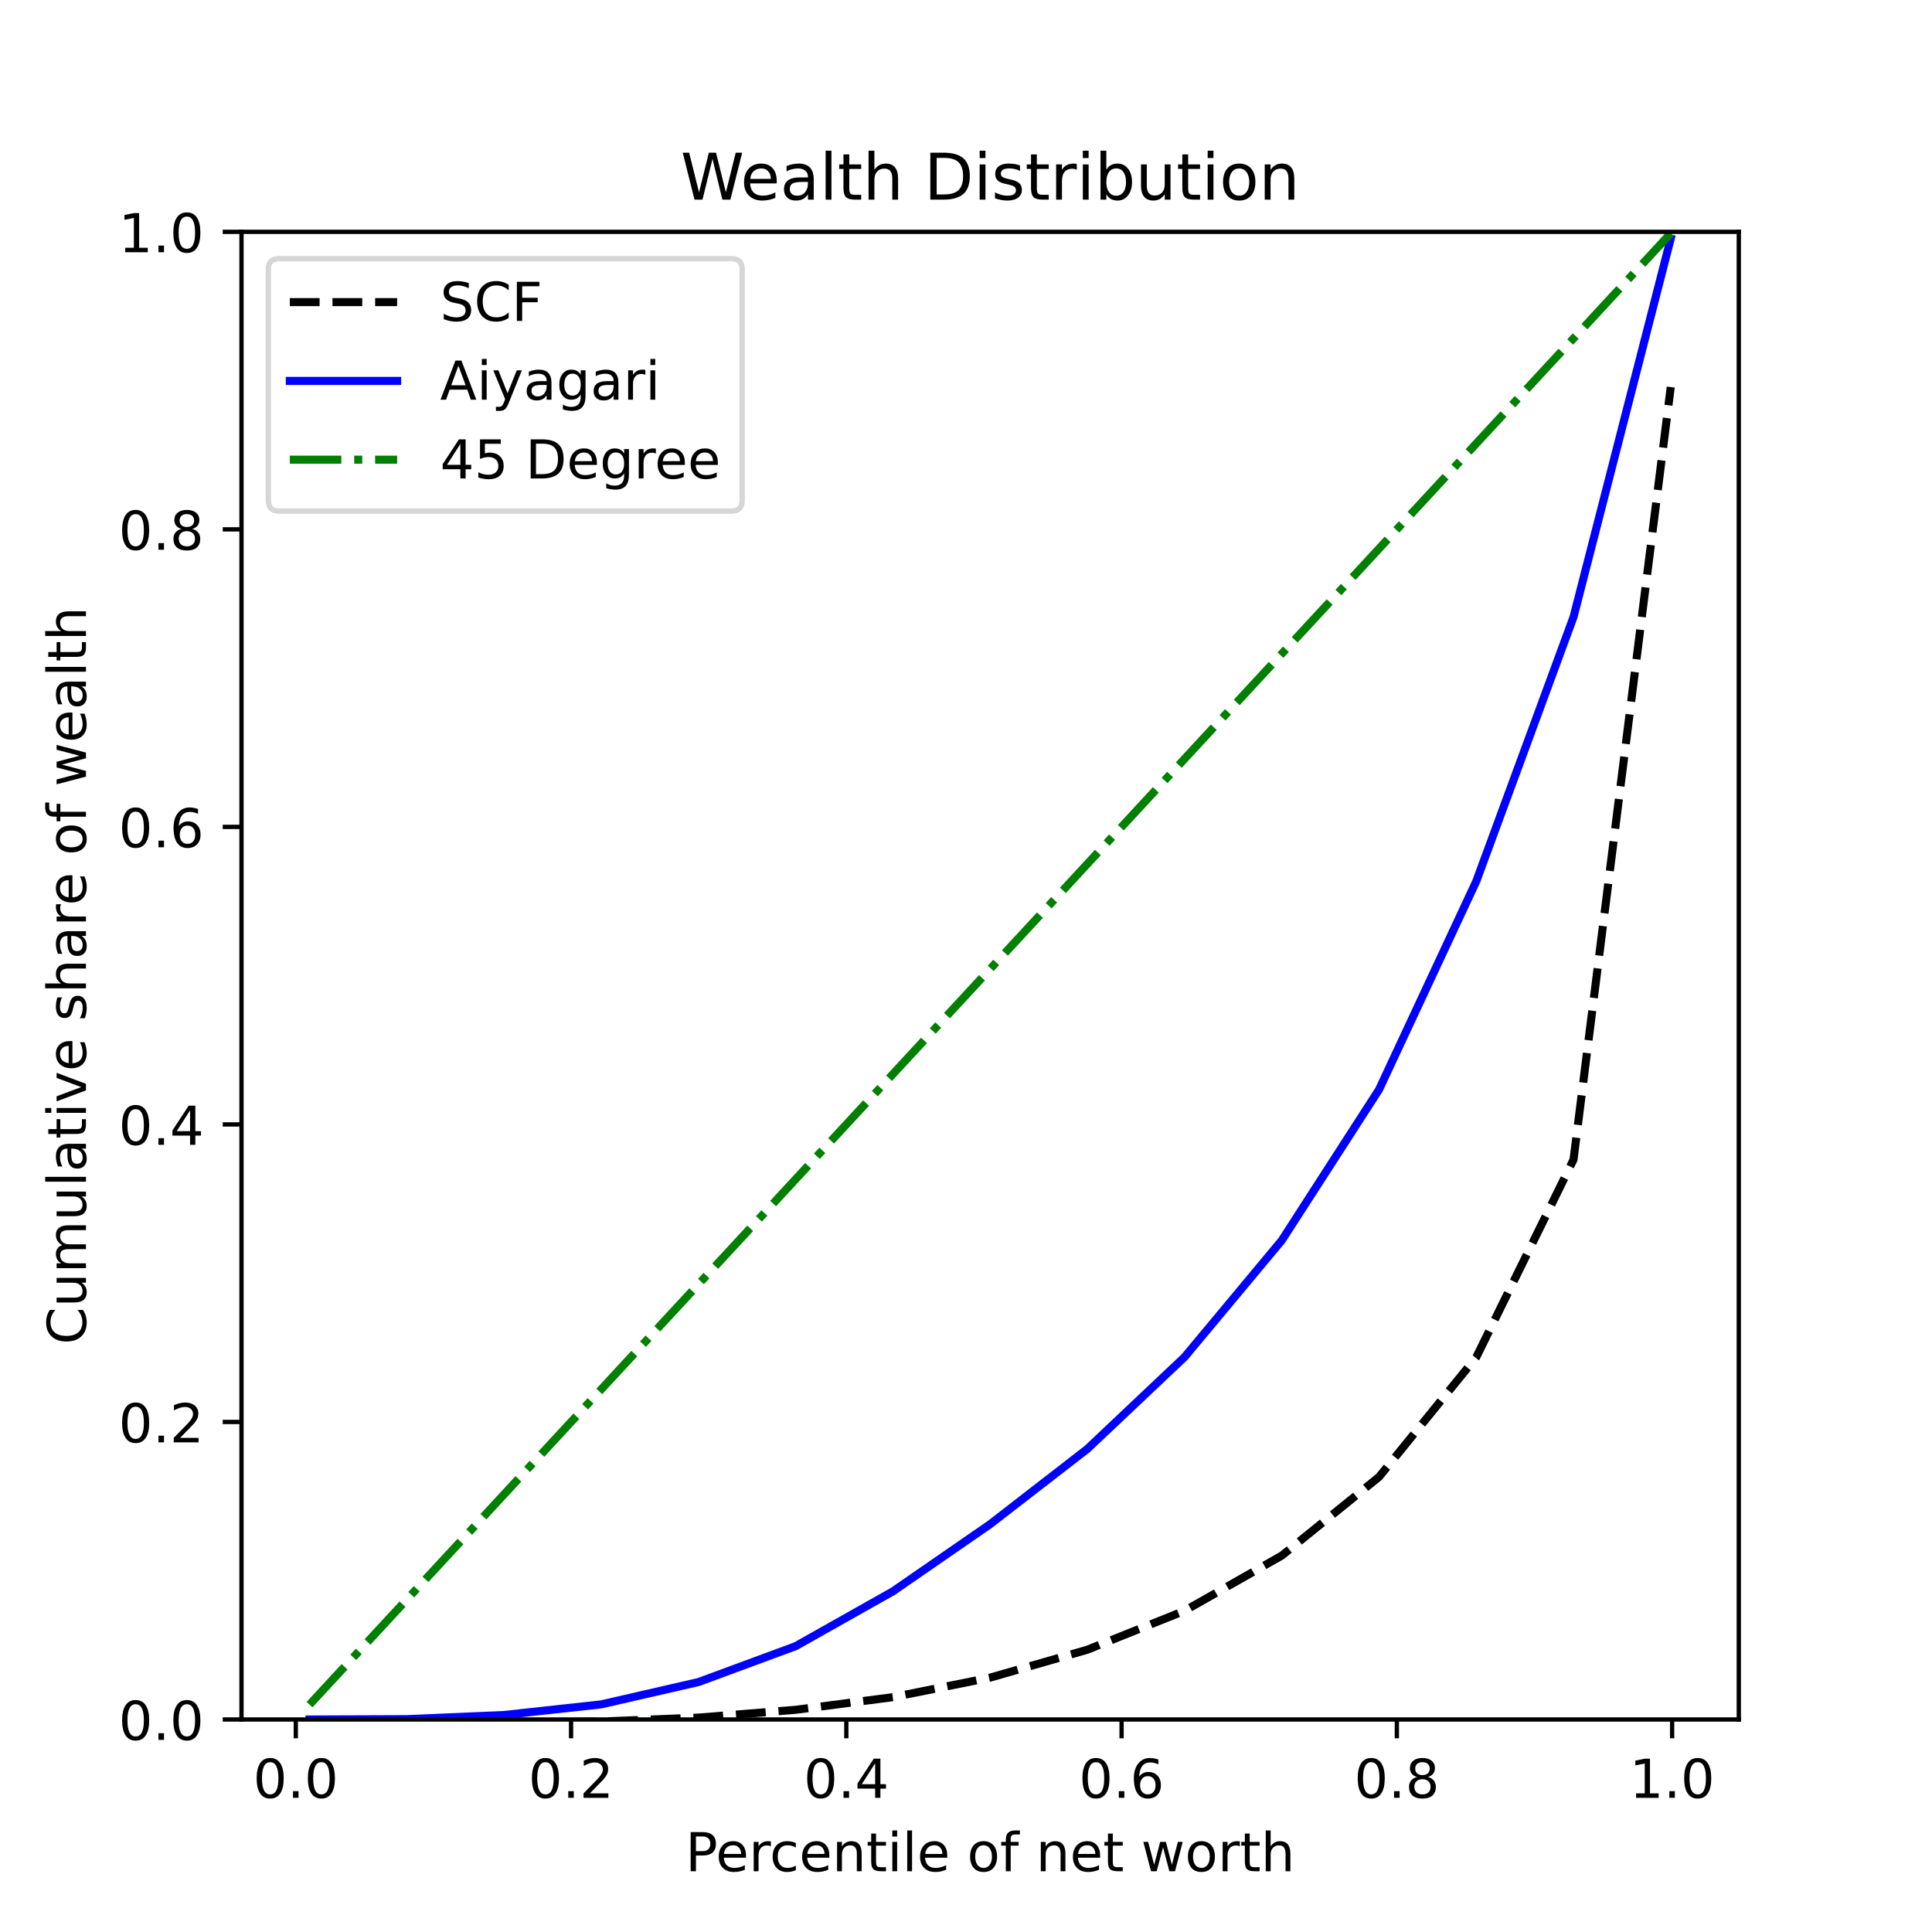
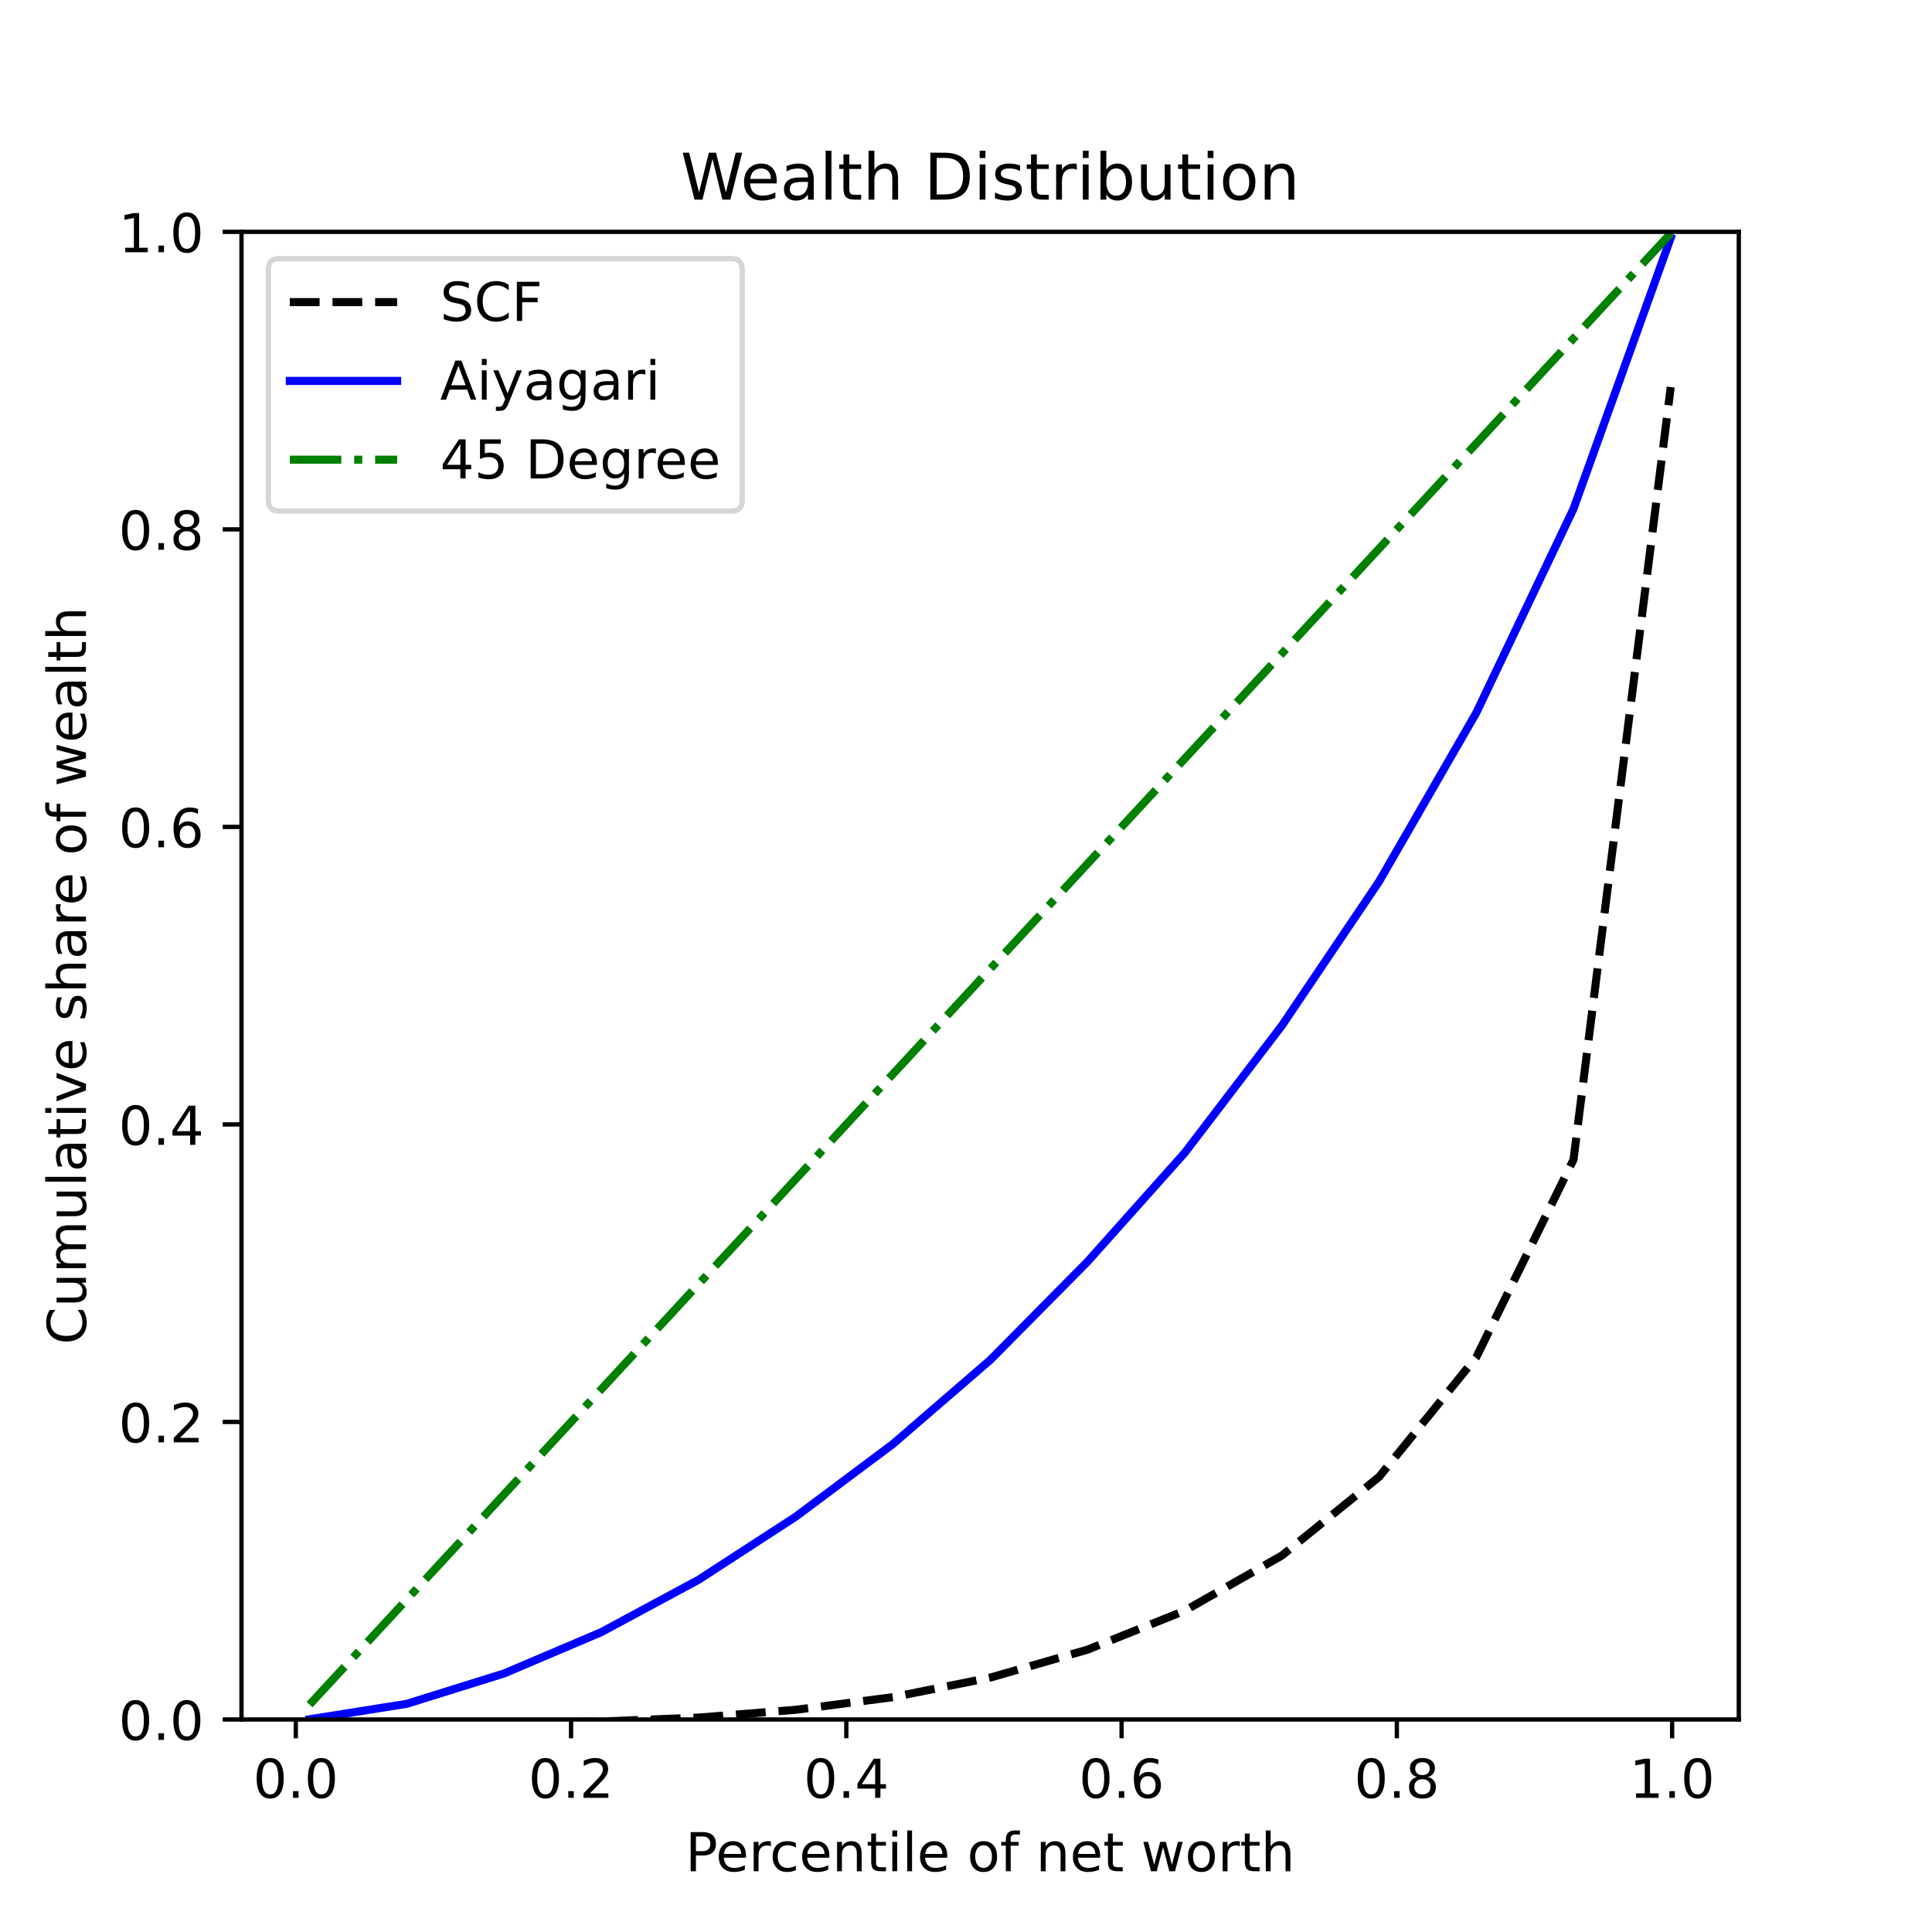
<svg xmlns="http://www.w3.org/2000/svg" xmlns:xlink="http://www.w3.org/1999/xlink" height="360pt" version="1.1" viewBox="0 0 360 360" width="360pt">
  <defs>
    <style type="text/css">*{stroke-linecap:butt;stroke-linejoin:round;}</style>
  </defs>
  <g id="figure_1">
    <g id="patch_1">
      <path d="M 0 360  L 360 360  L 360 0  L 0 0  z " style="fill:#ffffff;" />
    </g>
    <g id="axes_1">
      <g id="patch_2">
        <path d="M 45 320.4  L 324 320.4  L 324 43.2  L 45 43.2  z " style="fill:#ffffff;" />
      </g>
      <g id="matplotlib.axis_1">
        <g id="xtick_1">
          <g id="line2d_1">
            <defs>
-               <path d="M 0 0  L 0 3.5  " id="mf802f348b0" style="stroke:#000000;stroke-width:0.8;" />
-             </defs>
-             <g>
-               <use style="stroke:#000000;stroke-width:0.8;" x="55.117" xlink:href="#mf802f348b0" y="320.4" />
+               <path d="M 0 0  L 0 3.5  " id="mb21441851c" style="stroke:#000000;stroke-width:0.8;" />
+             </defs>
+             <g>
+               <use style="stroke:#000000;stroke-width:0.8;" x="55.117" xlink:href="#mb21441851c" y="320.4" />
            </g>
          </g>
          <g id="text_1">
            <g transform="translate(47.16568 334.9984)scale(0.1 -0.1)">
              <defs>
                <path d="M 31.781 66.406  Q 24.172 66.406 20.328 58.906  Q 16.5 51.422 16.5 36.375  Q 16.5 21.391 20.328 13.891  Q 24.172 6.391 31.781 6.391  Q 39.453 6.391 43.281 13.891  Q 47.125 21.391 47.125 36.375  Q 47.125 51.422 43.281 58.906  Q 39.453 66.406 31.781 66.406  z M 31.781 74.219  Q 44.047 74.219 50.516 64.516  Q 56.984 54.828 56.984 36.375  Q 56.984 17.969 50.516 8.266  Q 44.047 -1.422 31.781 -1.422  Q 19.531 -1.422 13.062 8.266  Q 6.594 17.969 6.594 36.375  Q 6.594 54.828 13.062 64.516  Q 19.531 74.219 31.781 74.219  z " id="DejaVuSans-48" />
                <path d="M 10.688 12.406  L 21 12.406  L 21 0  L 10.688 0  z " id="DejaVuSans-46" />
              </defs>
              <use xlink:href="#DejaVuSans-48" />
              <use x="63.623" xlink:href="#DejaVuSans-46" />
              <use x="95.41" xlink:href="#DejaVuSans-48" />
            </g>
          </g>
        </g>
        <g id="xtick_2">
          <g id="line2d_2">
            <g>
-               <use style="stroke:#000000;stroke-width:0.8;" x="106.409" xlink:href="#mf802f348b0" y="320.4" />
+               <use style="stroke:#000000;stroke-width:0.8;" x="106.409" xlink:href="#mb21441851c" y="320.4" />
            </g>
          </g>
          <g id="text_2">
            <g transform="translate(98.45716 334.9984)scale(0.1 -0.1)">
              <defs>
                <path d="M 19.188 8.297  L 53.609 8.297  L 53.609 0  L 7.328 0  L 7.328 8.297  Q 12.938 14.109 22.625 23.891  Q 32.328 33.688 34.812 36.531  Q 39.547 41.844 41.422 45.531  Q 43.312 49.219 43.312 52.781  Q 43.312 58.594 39.234 62.25  Q 35.156 65.922 28.609 65.922  Q 23.969 65.922 18.812 64.312  Q 13.672 62.703 7.812 59.422  L 7.812 69.391  Q 13.766 71.781 18.938 73  Q 24.125 74.219 28.422 74.219  Q 39.75 74.219 46.484 68.547  Q 53.219 62.891 53.219 53.422  Q 53.219 48.922 51.531 44.891  Q 49.859 40.875 45.406 35.406  Q 44.188 33.984 37.641 27.219  Q 31.109 20.453 19.188 8.297  z " id="DejaVuSans-50" />
              </defs>
              <use xlink:href="#DejaVuSans-48" />
              <use x="63.623" xlink:href="#DejaVuSans-46" />
              <use x="95.41" xlink:href="#DejaVuSans-50" />
            </g>
          </g>
        </g>
        <g id="xtick_3">
          <g id="line2d_3">
            <g>
-               <use style="stroke:#000000;stroke-width:0.8;" x="157.7" xlink:href="#mf802f348b0" y="320.4" />
+               <use style="stroke:#000000;stroke-width:0.8;" x="157.7" xlink:href="#mb21441851c" y="320.4" />
            </g>
          </g>
          <g id="text_3">
            <g transform="translate(149.7486 334.9984)scale(0.1 -0.1)">
              <defs>
                <path d="M 37.797 64.312  L 12.891 25.391  L 37.797 25.391  z M 35.203 72.906  L 47.609 72.906  L 47.609 25.391  L 58.016 25.391  L 58.016 17.188  L 47.609 17.188  L 47.609 0  L 37.797 0  L 37.797 17.188  L 4.891 17.188  L 4.891 26.703  z " id="DejaVuSans-52" />
              </defs>
              <use xlink:href="#DejaVuSans-48" />
              <use x="63.623" xlink:href="#DejaVuSans-46" />
              <use x="95.41" xlink:href="#DejaVuSans-52" />
            </g>
          </g>
        </g>
        <g id="xtick_4">
          <g id="line2d_4">
            <g>
-               <use style="stroke:#000000;stroke-width:0.8;" x="208.992" xlink:href="#mf802f348b0" y="320.4" />
+               <use style="stroke:#000000;stroke-width:0.8;" x="208.992" xlink:href="#mb21441851c" y="320.4" />
            </g>
          </g>
          <g id="text_4">
            <g transform="translate(201.0401 334.9984)scale(0.1 -0.1)">
              <defs>
                <path d="M 33.016 40.375  Q 26.375 40.375 22.484 35.828  Q 18.609 31.297 18.609 23.391  Q 18.609 15.531 22.484 10.953  Q 26.375 6.391 33.016 6.391  Q 39.656 6.391 43.531 10.953  Q 47.406 15.531 47.406 23.391  Q 47.406 31.297 43.531 35.828  Q 39.656 40.375 33.016 40.375  z M 52.594 71.297  L 52.594 62.312  Q 48.875 64.062 45.094 64.984  Q 41.312 65.922 37.594 65.922  Q 27.828 65.922 22.672 59.328  Q 17.531 52.734 16.797 39.406  Q 19.672 43.656 24.016 45.922  Q 28.375 48.188 33.594 48.188  Q 44.578 48.188 50.953 41.516  Q 57.328 34.859 57.328 23.391  Q 57.328 12.156 50.688 5.359  Q 44.047 -1.422 33.016 -1.422  Q 20.359 -1.422 13.672 8.266  Q 6.984 17.969 6.984 36.375  Q 6.984 53.656 15.188 63.938  Q 23.391 74.219 37.203 74.219  Q 40.922 74.219 44.703 73.484  Q 48.484 72.75 52.594 71.297  z " id="DejaVuSans-54" />
              </defs>
              <use xlink:href="#DejaVuSans-48" />
              <use x="63.623" xlink:href="#DejaVuSans-46" />
              <use x="95.41" xlink:href="#DejaVuSans-54" />
            </g>
          </g>
        </g>
        <g id="xtick_5">
          <g id="line2d_5">
            <g>
-               <use style="stroke:#000000;stroke-width:0.8;" x="260.283" xlink:href="#mf802f348b0" y="320.4" />
+               <use style="stroke:#000000;stroke-width:0.8;" x="260.283" xlink:href="#mb21441851c" y="320.4" />
            </g>
          </g>
          <g id="text_5">
            <g transform="translate(252.3316 334.9984)scale(0.1 -0.1)">
              <defs>
                <path d="M 31.781 34.625  Q 24.75 34.625 20.719 30.859  Q 16.703 27.094 16.703 20.516  Q 16.703 13.922 20.719 10.156  Q 24.75 6.391 31.781 6.391  Q 38.812 6.391 42.859 10.172  Q 46.922 13.969 46.922 20.516  Q 46.922 27.094 42.891 30.859  Q 38.875 34.625 31.781 34.625  z M 21.922 38.812  Q 15.578 40.375 12.031 44.719  Q 8.5 49.078 8.5 55.328  Q 8.5 64.062 14.719 69.141  Q 20.953 74.219 31.781 74.219  Q 42.672 74.219 48.875 69.141  Q 55.078 64.062 55.078 55.328  Q 55.078 49.078 51.531 44.719  Q 48 40.375 41.703 38.812  Q 48.828 37.156 52.797 32.312  Q 56.781 27.484 56.781 20.516  Q 56.781 9.906 50.312 4.234  Q 43.844 -1.422 31.781 -1.422  Q 19.734 -1.422 13.25 4.234  Q 6.781 9.906 6.781 20.516  Q 6.781 27.484 10.781 32.312  Q 14.797 37.156 21.922 38.812  z M 18.312 54.391  Q 18.312 48.734 21.844 45.562  Q 25.391 42.391 31.781 42.391  Q 38.141 42.391 41.719 45.562  Q 45.312 48.734 45.312 54.391  Q 45.312 60.062 41.719 63.234  Q 38.141 66.406 31.781 66.406  Q 25.391 66.406 21.844 63.234  Q 18.312 60.062 18.312 54.391  z " id="DejaVuSans-56" />
              </defs>
              <use xlink:href="#DejaVuSans-48" />
              <use x="63.623" xlink:href="#DejaVuSans-46" />
              <use x="95.41" xlink:href="#DejaVuSans-56" />
            </g>
          </g>
        </g>
        <g id="xtick_6">
          <g id="line2d_6">
            <g>
-               <use style="stroke:#000000;stroke-width:0.8;" x="311.575" xlink:href="#mf802f348b0" y="320.4" />
+               <use style="stroke:#000000;stroke-width:0.8;" x="311.575" xlink:href="#mb21441851c" y="320.4" />
            </g>
          </g>
          <g id="text_6">
            <g transform="translate(303.6231 334.9984)scale(0.1 -0.1)">
              <defs>
                <path d="M 12.406 8.297  L 28.516 8.297  L 28.516 63.922  L 10.984 60.406  L 10.984 69.391  L 28.422 72.906  L 38.281 72.906  L 38.281 8.297  L 54.391 8.297  L 54.391 0  L 12.406 0  z " id="DejaVuSans-49" />
              </defs>
              <use xlink:href="#DejaVuSans-49" />
              <use x="63.623" xlink:href="#DejaVuSans-46" />
              <use x="95.41" xlink:href="#DejaVuSans-48" />
            </g>
          </g>
        </g>
        <g id="text_7">
          <g transform="translate(127.7125 348.6766)scale(0.1 -0.1)">
            <defs>
              <path d="M 19.672 64.797  L 19.672 37.406  L 32.078 37.406  Q 38.969 37.406 42.719 40.969  Q 46.484 44.531 46.484 51.125  Q 46.484 57.672 42.719 61.234  Q 38.969 64.797 32.078 64.797  z M 9.812 72.906  L 32.078 72.906  Q 44.344 72.906 50.609 67.359  Q 56.891 61.812 56.891 51.125  Q 56.891 40.328 50.609 34.812  Q 44.344 29.297 32.078 29.297  L 19.672 29.297  L 19.672 0  L 9.812 0  z " id="DejaVuSans-80" />
              <path d="M 56.203 29.594  L 56.203 25.203  L 14.891 25.203  Q 15.484 15.922 20.484 11.062  Q 25.484 6.203 34.422 6.203  Q 39.594 6.203 44.453 7.469  Q 49.312 8.734 54.109 11.281  L 54.109 2.781  Q 49.266 0.734 44.188 -0.344  Q 39.109 -1.422 33.891 -1.422  Q 20.797 -1.422 13.156 6.188  Q 5.516 13.812 5.516 26.812  Q 5.516 40.234 12.766 48.109  Q 20.016 56 32.328 56  Q 43.359 56 49.781 48.891  Q 56.203 41.797 56.203 29.594  z M 47.219 32.234  Q 47.125 39.594 43.094 43.984  Q 39.062 48.391 32.422 48.391  Q 24.906 48.391 20.391 44.141  Q 15.875 39.891 15.188 32.172  z " id="DejaVuSans-101" />
              <path d="M 41.109 46.297  Q 39.594 47.172 37.812 47.578  Q 36.031 48 33.891 48  Q 26.266 48 22.188 43.047  Q 18.109 38.094 18.109 28.812  L 18.109 0  L 9.078 0  L 9.078 54.688  L 18.109 54.688  L 18.109 46.188  Q 20.953 51.172 25.484 53.578  Q 30.031 56 36.531 56  Q 37.453 56 38.578 55.875  Q 39.703 55.766 41.062 55.516  z " id="DejaVuSans-114" />
              <path d="M 48.781 52.594  L 48.781 44.188  Q 44.969 46.297 41.141 47.344  Q 37.312 48.391 33.406 48.391  Q 24.656 48.391 19.812 42.844  Q 14.984 37.312 14.984 27.297  Q 14.984 17.281 19.812 11.734  Q 24.656 6.203 33.406 6.203  Q 37.312 6.203 41.141 7.25  Q 44.969 8.297 48.781 10.406  L 48.781 2.094  Q 45.016 0.344 40.984 -0.531  Q 36.969 -1.422 32.422 -1.422  Q 20.062 -1.422 12.781 6.344  Q 5.516 14.109 5.516 27.297  Q 5.516 40.672 12.859 48.328  Q 20.219 56 33.016 56  Q 37.156 56 41.109 55.141  Q 45.062 54.297 48.781 52.594  z " id="DejaVuSans-99" />
              <path d="M 54.891 33.016  L 54.891 0  L 45.906 0  L 45.906 32.719  Q 45.906 40.484 42.875 44.328  Q 39.844 48.188 33.797 48.188  Q 26.516 48.188 22.312 43.547  Q 18.109 38.922 18.109 30.906  L 18.109 0  L 9.078 0  L 9.078 54.688  L 18.109 54.688  L 18.109 46.188  Q 21.344 51.125 25.703 53.562  Q 30.078 56 35.797 56  Q 45.219 56 50.047 50.172  Q 54.891 44.344 54.891 33.016  z " id="DejaVuSans-110" />
              <path d="M 18.312 70.219  L 18.312 54.688  L 36.812 54.688  L 36.812 47.703  L 18.312 47.703  L 18.312 18.016  Q 18.312 11.328 20.141 9.422  Q 21.969 7.516 27.594 7.516  L 36.812 7.516  L 36.812 0  L 27.594 0  Q 17.188 0 13.234 3.875  Q 9.281 7.766 9.281 18.016  L 9.281 47.703  L 2.688 47.703  L 2.688 54.688  L 9.281 54.688  L 9.281 70.219  z " id="DejaVuSans-116" />
              <path d="M 9.422 54.688  L 18.406 54.688  L 18.406 0  L 9.422 0  z M 9.422 75.984  L 18.406 75.984  L 18.406 64.594  L 9.422 64.594  z " id="DejaVuSans-105" />
              <path d="M 9.422 75.984  L 18.406 75.984  L 18.406 0  L 9.422 0  z " id="DejaVuSans-108" />
              <path id="DejaVuSans-32" />
              <path d="M 30.609 48.391  Q 23.391 48.391 19.188 42.75  Q 14.984 37.109 14.984 27.297  Q 14.984 17.484 19.156 11.844  Q 23.344 6.203 30.609 6.203  Q 37.797 6.203 41.984 11.859  Q 46.188 17.531 46.188 27.297  Q 46.188 37.016 41.984 42.703  Q 37.797 48.391 30.609 48.391  z M 30.609 56  Q 42.328 56 49.016 48.375  Q 55.719 40.766 55.719 27.297  Q 55.719 13.875 49.016 6.219  Q 42.328 -1.422 30.609 -1.422  Q 18.844 -1.422 12.172 6.219  Q 5.516 13.875 5.516 27.297  Q 5.516 40.766 12.172 48.375  Q 18.844 56 30.609 56  z " id="DejaVuSans-111" />
              <path d="M 37.109 75.984  L 37.109 68.5  L 28.516 68.5  Q 23.688 68.5 21.797 66.547  Q 19.922 64.594 19.922 59.516  L 19.922 54.688  L 34.719 54.688  L 34.719 47.703  L 19.922 47.703  L 19.922 0  L 10.891 0  L 10.891 47.703  L 2.297 47.703  L 2.297 54.688  L 10.891 54.688  L 10.891 58.5  Q 10.891 67.625 15.141 71.797  Q 19.391 75.984 28.609 75.984  z " id="DejaVuSans-102" />
              <path d="M 4.203 54.688  L 13.188 54.688  L 24.422 12.016  L 35.594 54.688  L 46.188 54.688  L 57.422 12.016  L 68.609 54.688  L 77.594 54.688  L 63.281 0  L 52.688 0  L 40.922 44.828  L 29.109 0  L 18.5 0  z " id="DejaVuSans-119" />
              <path d="M 54.891 33.016  L 54.891 0  L 45.906 0  L 45.906 32.719  Q 45.906 40.484 42.875 44.328  Q 39.844 48.188 33.797 48.188  Q 26.516 48.188 22.312 43.547  Q 18.109 38.922 18.109 30.906  L 18.109 0  L 9.078 0  L 9.078 75.984  L 18.109 75.984  L 18.109 46.188  Q 21.344 51.125 25.703 53.562  Q 30.078 56 35.797 56  Q 45.219 56 50.047 50.172  Q 54.891 44.344 54.891 33.016  z " id="DejaVuSans-104" />
            </defs>
            <use xlink:href="#DejaVuSans-80" />
            <use x="56.678" xlink:href="#DejaVuSans-101" />
            <use x="118.201" xlink:href="#DejaVuSans-114" />
            <use x="157.064" xlink:href="#DejaVuSans-99" />
            <use x="212.045" xlink:href="#DejaVuSans-101" />
            <use x="273.568" xlink:href="#DejaVuSans-110" />
            <use x="336.947" xlink:href="#DejaVuSans-116" />
            <use x="376.156" xlink:href="#DejaVuSans-105" />
            <use x="403.939" xlink:href="#DejaVuSans-108" />
            <use x="431.723" xlink:href="#DejaVuSans-101" />
            <use x="493.246" xlink:href="#DejaVuSans-32" />
            <use x="525.033" xlink:href="#DejaVuSans-111" />
            <use x="586.215" xlink:href="#DejaVuSans-102" />
            <use x="621.42" xlink:href="#DejaVuSans-32" />
            <use x="653.207" xlink:href="#DejaVuSans-110" />
            <use x="716.586" xlink:href="#DejaVuSans-101" />
            <use x="778.109" xlink:href="#DejaVuSans-116" />
            <use x="817.318" xlink:href="#DejaVuSans-32" />
            <use x="849.105" xlink:href="#DejaVuSans-119" />
            <use x="930.893" xlink:href="#DejaVuSans-111" />
            <use x="992.074" xlink:href="#DejaVuSans-114" />
            <use x="1033.188" xlink:href="#DejaVuSans-116" />
            <use x="1072.396" xlink:href="#DejaVuSans-104" />
          </g>
        </g>
      </g>
      <g id="matplotlib.axis_2">
        <g id="ytick_1">
          <g id="line2d_7">
            <defs>
-               <path d="M 0 0  L -3.5 0  " id="mab0d53a73d" style="stroke:#000000;stroke-width:0.8;" />
-             </defs>
-             <g>
-               <use style="stroke:#000000;stroke-width:0.8;" x="45" xlink:href="#mab0d53a73d" y="320.4" />
+               <path d="M 0 0  L -3.5 0  " id="m639794ebfe" style="stroke:#000000;stroke-width:0.8;" />
+             </defs>
+             <g>
+               <use style="stroke:#000000;stroke-width:0.8;" x="45" xlink:href="#m639794ebfe" y="320.4" />
            </g>
          </g>
          <g id="text_8">
            <g transform="translate(22.09688 324.1992)scale(0.1 -0.1)">
              <use xlink:href="#DejaVuSans-48" />
              <use x="63.623" xlink:href="#DejaVuSans-46" />
              <use x="95.41" xlink:href="#DejaVuSans-48" />
            </g>
          </g>
        </g>
        <g id="ytick_2">
          <g id="line2d_8">
            <g>
-               <use style="stroke:#000000;stroke-width:0.8;" x="45" xlink:href="#mab0d53a73d" y="264.96" />
+               <use style="stroke:#000000;stroke-width:0.8;" x="45" xlink:href="#m639794ebfe" y="264.96" />
            </g>
          </g>
          <g id="text_9">
            <g transform="translate(22.09688 268.7592)scale(0.1 -0.1)">
              <use xlink:href="#DejaVuSans-48" />
              <use x="63.623" xlink:href="#DejaVuSans-46" />
              <use x="95.41" xlink:href="#DejaVuSans-50" />
            </g>
          </g>
        </g>
        <g id="ytick_3">
          <g id="line2d_9">
            <g>
-               <use style="stroke:#000000;stroke-width:0.8;" x="45" xlink:href="#mab0d53a73d" y="209.52" />
+               <use style="stroke:#000000;stroke-width:0.8;" x="45" xlink:href="#m639794ebfe" y="209.52" />
            </g>
          </g>
          <g id="text_10">
            <g transform="translate(22.09688 213.3192)scale(0.1 -0.1)">
              <use xlink:href="#DejaVuSans-48" />
              <use x="63.623" xlink:href="#DejaVuSans-46" />
              <use x="95.41" xlink:href="#DejaVuSans-52" />
            </g>
          </g>
        </g>
        <g id="ytick_4">
          <g id="line2d_10">
            <g>
-               <use style="stroke:#000000;stroke-width:0.8;" x="45" xlink:href="#mab0d53a73d" y="154.08" />
+               <use style="stroke:#000000;stroke-width:0.8;" x="45" xlink:href="#m639794ebfe" y="154.08" />
            </g>
          </g>
          <g id="text_11">
            <g transform="translate(22.09688 157.8792)scale(0.1 -0.1)">
              <use xlink:href="#DejaVuSans-48" />
              <use x="63.623" xlink:href="#DejaVuSans-46" />
              <use x="95.41" xlink:href="#DejaVuSans-54" />
            </g>
          </g>
        </g>
        <g id="ytick_5">
          <g id="line2d_11">
            <g>
-               <use style="stroke:#000000;stroke-width:0.8;" x="45" xlink:href="#mab0d53a73d" y="98.64" />
+               <use style="stroke:#000000;stroke-width:0.8;" x="45" xlink:href="#m639794ebfe" y="98.64" />
            </g>
          </g>
          <g id="text_12">
            <g transform="translate(22.09688 102.4392)scale(0.1 -0.1)">
              <use xlink:href="#DejaVuSans-48" />
              <use x="63.623" xlink:href="#DejaVuSans-46" />
              <use x="95.41" xlink:href="#DejaVuSans-56" />
            </g>
          </g>
        </g>
        <g id="ytick_6">
          <g id="line2d_12">
            <g>
-               <use style="stroke:#000000;stroke-width:0.8;" x="45" xlink:href="#mab0d53a73d" y="43.2" />
+               <use style="stroke:#000000;stroke-width:0.8;" x="45" xlink:href="#m639794ebfe" y="43.2" />
            </g>
          </g>
          <g id="text_13">
            <g transform="translate(22.09688 46.99922)scale(0.1 -0.1)">
              <use xlink:href="#DejaVuSans-49" />
              <use x="63.623" xlink:href="#DejaVuSans-46" />
              <use x="95.41" xlink:href="#DejaVuSans-48" />
            </g>
          </g>
        </g>
        <g id="text_14">
          <g transform="translate(16.01719 250.5289)rotate(-90)scale(0.1 -0.1)">
            <defs>
              <path d="M 64.406 67.281  L 64.406 56.891  Q 59.422 61.531 53.781 63.812  Q 48.141 66.109 41.797 66.109  Q 29.297 66.109 22.656 58.469  Q 16.016 50.828 16.016 36.375  Q 16.016 21.969 22.656 14.328  Q 29.297 6.688 41.797 6.688  Q 48.141 6.688 53.781 8.984  Q 59.422 11.281 64.406 15.922  L 64.406 5.609  Q 59.234 2.094 53.438 0.328  Q 47.656 -1.422 41.219 -1.422  Q 24.656 -1.422 15.125 8.703  Q 5.609 18.844 5.609 36.375  Q 5.609 53.953 15.125 64.078  Q 24.656 74.219 41.219 74.219  Q 47.75 74.219 53.531 72.484  Q 59.328 70.75 64.406 67.281  z " id="DejaVuSans-67" />
              <path d="M 8.5 21.578  L 8.5 54.688  L 17.484 54.688  L 17.484 21.922  Q 17.484 14.156 20.5 10.266  Q 23.531 6.391 29.594 6.391  Q 36.859 6.391 41.078 11.031  Q 45.312 15.672 45.312 23.688  L 45.312 54.688  L 54.297 54.688  L 54.297 0  L 45.312 0  L 45.312 8.406  Q 42.047 3.422 37.719 1  Q 33.406 -1.422 27.688 -1.422  Q 18.266 -1.422 13.375 4.438  Q 8.5 10.297 8.5 21.578  z M 31.109 56  z " id="DejaVuSans-117" />
              <path d="M 52 44.188  Q 55.375 50.25 60.062 53.125  Q 64.75 56 71.094 56  Q 79.641 56 84.281 50.016  Q 88.922 44.047 88.922 33.016  L 88.922 0  L 79.891 0  L 79.891 32.719  Q 79.891 40.578 77.094 44.375  Q 74.312 48.188 68.609 48.188  Q 61.625 48.188 57.562 43.547  Q 53.516 38.922 53.516 30.906  L 53.516 0  L 44.484 0  L 44.484 32.719  Q 44.484 40.625 41.703 44.406  Q 38.922 48.188 33.109 48.188  Q 26.219 48.188 22.156 43.531  Q 18.109 38.875 18.109 30.906  L 18.109 0  L 9.078 0  L 9.078 54.688  L 18.109 54.688  L 18.109 46.188  Q 21.188 51.219 25.484 53.609  Q 29.781 56 35.688 56  Q 41.656 56 45.828 52.969  Q 50 49.953 52 44.188  z " id="DejaVuSans-109" />
              <path d="M 34.281 27.484  Q 23.391 27.484 19.188 25  Q 14.984 22.516 14.984 16.5  Q 14.984 11.719 18.141 8.906  Q 21.297 6.109 26.703 6.109  Q 34.188 6.109 38.703 11.406  Q 43.219 16.703 43.219 25.484  L 43.219 27.484  z M 52.203 31.203  L 52.203 0  L 43.219 0  L 43.219 8.297  Q 40.141 3.328 35.547 0.953  Q 30.953 -1.422 24.312 -1.422  Q 15.922 -1.422 10.953 3.297  Q 6 8.016 6 15.922  Q 6 25.141 12.172 29.828  Q 18.359 34.516 30.609 34.516  L 43.219 34.516  L 43.219 35.406  Q 43.219 41.609 39.141 45  Q 35.062 48.391 27.688 48.391  Q 23 48.391 18.547 47.266  Q 14.109 46.141 10.016 43.891  L 10.016 52.203  Q 14.938 54.109 19.578 55.047  Q 24.219 56 28.609 56  Q 40.484 56 46.344 49.844  Q 52.203 43.703 52.203 31.203  z " id="DejaVuSans-97" />
              <path d="M 2.984 54.688  L 12.5 54.688  L 29.594 8.797  L 46.688 54.688  L 56.203 54.688  L 35.688 0  L 23.484 0  z " id="DejaVuSans-118" />
              <path d="M 44.281 53.078  L 44.281 44.578  Q 40.484 46.531 36.375 47.5  Q 32.281 48.484 27.875 48.484  Q 21.188 48.484 17.844 46.438  Q 14.5 44.391 14.5 40.281  Q 14.5 37.156 16.891 35.375  Q 19.281 33.594 26.516 31.984  L 29.594 31.297  Q 39.156 29.25 43.188 25.516  Q 47.219 21.781 47.219 15.094  Q 47.219 7.469 41.188 3.016  Q 35.156 -1.422 24.609 -1.422  Q 20.219 -1.422 15.453 -0.562  Q 10.688 0.297 5.422 2  L 5.422 11.281  Q 10.406 8.688 15.234 7.391  Q 20.062 6.109 24.812 6.109  Q 31.156 6.109 34.562 8.281  Q 37.984 10.453 37.984 14.406  Q 37.984 18.062 35.516 20.016  Q 33.062 21.969 24.703 23.781  L 21.578 24.516  Q 13.234 26.266 9.516 29.906  Q 5.812 33.547 5.812 39.891  Q 5.812 47.609 11.281 51.797  Q 16.75 56 26.812 56  Q 31.781 56 36.172 55.266  Q 40.578 54.547 44.281 53.078  z " id="DejaVuSans-115" />
            </defs>
            <use xlink:href="#DejaVuSans-67" />
            <use x="69.824" xlink:href="#DejaVuSans-117" />
            <use x="133.203" xlink:href="#DejaVuSans-109" />
            <use x="230.615" xlink:href="#DejaVuSans-117" />
            <use x="293.994" xlink:href="#DejaVuSans-108" />
            <use x="321.777" xlink:href="#DejaVuSans-97" />
            <use x="383.057" xlink:href="#DejaVuSans-116" />
            <use x="422.266" xlink:href="#DejaVuSans-105" />
            <use x="450.049" xlink:href="#DejaVuSans-118" />
            <use x="509.229" xlink:href="#DejaVuSans-101" />
            <use x="570.752" xlink:href="#DejaVuSans-32" />
            <use x="602.539" xlink:href="#DejaVuSans-115" />
            <use x="654.639" xlink:href="#DejaVuSans-104" />
            <use x="718.018" xlink:href="#DejaVuSans-97" />
            <use x="779.297" xlink:href="#DejaVuSans-114" />
            <use x="818.16" xlink:href="#DejaVuSans-101" />
            <use x="879.684" xlink:href="#DejaVuSans-32" />
            <use x="911.471" xlink:href="#DejaVuSans-111" />
            <use x="972.652" xlink:href="#DejaVuSans-102" />
            <use x="1007.857" xlink:href="#DejaVuSans-32" />
            <use x="1039.645" xlink:href="#DejaVuSans-119" />
            <use x="1121.432" xlink:href="#DejaVuSans-101" />
            <use x="1182.955" xlink:href="#DejaVuSans-97" />
            <use x="1244.234" xlink:href="#DejaVuSans-108" />
            <use x="1272.018" xlink:href="#DejaVuSans-116" />
            <use x="1311.227" xlink:href="#DejaVuSans-104" />
          </g>
        </g>
      </g>
      <g id="line2d_13">
-         <path clip-path="url(#pa05abff9ff)" d="M 57.682 320.783  L 75.799 321.147  L 93.916 321.078  L 112.032 320.778  L 130.149 320.052  L 148.266 318.596  L 166.383 316.241  L 184.5 312.602  L 202.617 307.4  L 220.734 300.142  L 238.851 289.858  L 256.968 275.2  L 275.084 252.891  L 293.201 216.084  L 311.318 72.125  " style="fill:none;stroke:#000000;stroke-dasharray:5.55,2.4;stroke-dashoffset:0;stroke-width:1.5;" />
+         <path clip-path="url(#p9d5279699e)" d="M 57.682 320.783  L 75.799 321.147  L 93.916 321.078  L 112.032 320.778  L 130.149 320.052  L 148.266 318.596  L 166.383 316.241  L 184.5 312.602  L 202.617 307.4  L 220.734 300.142  L 238.851 289.858  L 256.968 275.2  L 275.084 252.891  L 293.201 216.084  L 311.318 72.125  " style="fill:none;stroke:#000000;stroke-dasharray:5.55,2.4;stroke-dashoffset:0;stroke-width:1.5;" />
      </g>
      <g id="line2d_14">
-         <path clip-path="url(#pa05abff9ff)" d="M 57.682 320.399  L 75.799 320.333  L 93.916 319.564  L 112.032 317.584  L 130.149 313.426  L 148.266 306.735  L 166.383 296.525  L 184.5 284.012  L 202.617 269.981  L 220.734 252.859  L 238.851 231.116  L 256.968 203.022  L 275.084 164.207  L 293.201 114.979  L 311.318 44.453  " style="fill:none;stroke:#0000ff;stroke-linecap:square;stroke-width:1.5;" />
+         <path clip-path="url(#p9d5279699e)" d="M 57.682 320.355  L 75.799 317.482  L 93.916 311.828  L 112.032 304.132  L 130.149 294.378  L 148.266 282.617  L 166.383 269.072  L 184.5 253.427  L 202.617 235.124  L 220.734 214.839  L 238.851 191.12  L 256.968 164.263  L 275.084 132.821  L 293.201 94.798  L 311.318 44.324  " style="fill:none;stroke:#0000ff;stroke-linecap:square;stroke-width:1.5;" />
      </g>
      <g id="line2d_15">
-         <path clip-path="url(#pa05abff9ff)" d="M 57.682 317.628  L 75.799 298.046  L 93.916 278.464  L 112.032 258.881  L 130.149 239.299  L 148.266 219.717  L 166.383 200.135  L 184.5 180.553  L 202.617 160.97  L 220.734 141.388  L 238.851 121.806  L 256.968 102.224  L 275.084 82.642  L 293.201 63.059  L 311.318 43.477  " style="fill:none;stroke:#008000;stroke-dasharray:9.6,2.4,1.5,2.4;stroke-dashoffset:0;stroke-width:1.5;" />
+         <path clip-path="url(#p9d5279699e)" d="M 57.682 317.628  L 75.799 298.046  L 93.916 278.464  L 112.032 258.881  L 130.149 239.299  L 148.266 219.717  L 166.383 200.135  L 184.5 180.553  L 202.617 160.97  L 220.734 141.388  L 238.851 121.806  L 256.968 102.224  L 275.084 82.642  L 293.201 63.059  L 311.318 43.477  " style="fill:none;stroke:#008000;stroke-dasharray:9.6,2.4,1.5,2.4;stroke-dashoffset:0;stroke-width:1.5;" />
      </g>
      <g id="patch_3">
        <path d="M 45 320.4  L 45 43.2  " style="fill:none;stroke:#000000;stroke-linecap:square;stroke-linejoin:miter;stroke-width:0.8;" />
      </g>
      <g id="patch_4">
        <path d="M 324 320.4  L 324 43.2  " style="fill:none;stroke:#000000;stroke-linecap:square;stroke-linejoin:miter;stroke-width:0.8;" />
      </g>
      <g id="patch_5">
        <path d="M 45 320.4  L 324 320.4  " style="fill:none;stroke:#000000;stroke-linecap:square;stroke-linejoin:miter;stroke-width:0.8;" />
      </g>
      <g id="patch_6">
        <path d="M 45 43.2  L 324 43.2  " style="fill:none;stroke:#000000;stroke-linecap:square;stroke-linejoin:miter;stroke-width:0.8;" />
      </g>
      <g id="text_15">
        <g transform="translate(126.8203 37.2)scale(0.12 -0.12)">
          <defs>
            <path d="M 3.328 72.906  L 13.281 72.906  L 28.609 11.281  L 43.891 72.906  L 54.984 72.906  L 70.312 11.281  L 85.594 72.906  L 95.609 72.906  L 77.297 0  L 64.891 0  L 49.516 63.281  L 33.984 0  L 21.578 0  z " id="DejaVuSans-87" />
            <path d="M 19.672 64.797  L 19.672 8.109  L 31.594 8.109  Q 46.688 8.109 53.688 14.938  Q 60.688 21.781 60.688 36.531  Q 60.688 51.172 53.688 57.984  Q 46.688 64.797 31.594 64.797  z M 9.812 72.906  L 30.078 72.906  Q 51.266 72.906 61.172 64.094  Q 71.094 55.281 71.094 36.531  Q 71.094 17.672 61.125 8.828  Q 51.172 0 30.078 0  L 9.812 0  z " id="DejaVuSans-68" />
            <path d="M 48.688 27.297  Q 48.688 37.203 44.609 42.844  Q 40.531 48.484 33.406 48.484  Q 26.266 48.484 22.188 42.844  Q 18.109 37.203 18.109 27.297  Q 18.109 17.391 22.188 11.75  Q 26.266 6.109 33.406 6.109  Q 40.531 6.109 44.609 11.75  Q 48.688 17.391 48.688 27.297  z M 18.109 46.391  Q 20.953 51.266 25.266 53.625  Q 29.594 56 35.594 56  Q 45.562 56 51.781 48.094  Q 58.016 40.188 58.016 27.297  Q 58.016 14.406 51.781 6.484  Q 45.562 -1.422 35.594 -1.422  Q 29.594 -1.422 25.266 0.953  Q 20.953 3.328 18.109 8.203  L 18.109 0  L 9.078 0  L 9.078 75.984  L 18.109 75.984  z " id="DejaVuSans-98" />
          </defs>
          <use xlink:href="#DejaVuSans-87" />
          <use x="93.002" xlink:href="#DejaVuSans-101" />
          <use x="154.525" xlink:href="#DejaVuSans-97" />
          <use x="215.805" xlink:href="#DejaVuSans-108" />
          <use x="243.588" xlink:href="#DejaVuSans-116" />
          <use x="282.797" xlink:href="#DejaVuSans-104" />
          <use x="346.176" xlink:href="#DejaVuSans-32" />
          <use x="377.963" xlink:href="#DejaVuSans-68" />
          <use x="454.965" xlink:href="#DejaVuSans-105" />
          <use x="482.748" xlink:href="#DejaVuSans-115" />
          <use x="534.848" xlink:href="#DejaVuSans-116" />
          <use x="574.057" xlink:href="#DejaVuSans-114" />
          <use x="615.17" xlink:href="#DejaVuSans-105" />
          <use x="642.953" xlink:href="#DejaVuSans-98" />
          <use x="706.43" xlink:href="#DejaVuSans-117" />
          <use x="769.809" xlink:href="#DejaVuSans-116" />
          <use x="809.018" xlink:href="#DejaVuSans-105" />
          <use x="836.801" xlink:href="#DejaVuSans-111" />
          <use x="897.982" xlink:href="#DejaVuSans-110" />
        </g>
      </g>
      <g id="legend_1">
        <g id="patch_7">
          <path d="M 52 95.234  L 136.297 95.234  Q 138.297 95.234 138.297 93.234  L 138.297 50.2  Q 138.297 48.2 136.297 48.2  L 52 48.2  Q 50 48.2 50 50.2  L 50 93.234  Q 50 95.234 52 95.234  z " style="fill:#ffffff;opacity:0.8;stroke:#cccccc;stroke-linejoin:miter;" />
        </g>
        <g id="line2d_16">
          <path d="M 54 56.298  L 74 56.298  " style="fill:none;stroke:#000000;stroke-dasharray:5.55,2.4;stroke-dashoffset:0;stroke-width:1.5;" />
        </g>
        <g id="line2d_17" />
        <g id="text_16">
          <g transform="translate(82 59.79844)scale(0.1 -0.1)">
            <defs>
              <path d="M 53.516 70.516  L 53.516 60.891  Q 47.906 63.578 42.922 64.891  Q 37.938 66.219 33.297 66.219  Q 25.25 66.219 20.875 63.094  Q 16.5 59.969 16.5 54.203  Q 16.5 49.359 19.406 46.891  Q 22.312 44.438 30.422 42.922  L 36.375 41.703  Q 47.406 39.594 52.656 34.297  Q 57.906 29 57.906 20.125  Q 57.906 9.516 50.797 4.047  Q 43.703 -1.422 29.984 -1.422  Q 24.812 -1.422 18.969 -0.25  Q 13.141 0.922 6.891 3.219  L 6.891 13.375  Q 12.891 10.016 18.656 8.297  Q 24.422 6.594 29.984 6.594  Q 38.422 6.594 43.016 9.906  Q 47.609 13.234 47.609 19.391  Q 47.609 24.75 44.312 27.781  Q 41.016 30.812 33.5 32.328  L 27.484 33.5  Q 16.453 35.688 11.516 40.375  Q 6.594 45.062 6.594 53.422  Q 6.594 63.094 13.406 68.656  Q 20.219 74.219 32.172 74.219  Q 37.312 74.219 42.625 73.281  Q 47.953 72.359 53.516 70.516  z " id="DejaVuSans-83" />
              <path d="M 9.812 72.906  L 51.703 72.906  L 51.703 64.594  L 19.672 64.594  L 19.672 43.109  L 48.578 43.109  L 48.578 34.812  L 19.672 34.812  L 19.672 0  L 9.812 0  z " id="DejaVuSans-70" />
            </defs>
            <use xlink:href="#DejaVuSans-83" />
            <use x="63.477" xlink:href="#DejaVuSans-67" />
            <use x="133.301" xlink:href="#DejaVuSans-70" />
          </g>
        </g>
        <g id="line2d_18">
          <path d="M 54 70.977  L 74 70.977  " style="fill:none;stroke:#0000ff;stroke-linecap:square;stroke-width:1.5;" />
        </g>
        <g id="line2d_19" />
        <g id="text_17">
          <g transform="translate(82 74.47656)scale(0.1 -0.1)">
            <defs>
              <path d="M 34.188 63.188  L 20.797 26.906  L 47.609 26.906  z M 28.609 72.906  L 39.797 72.906  L 67.578 0  L 57.328 0  L 50.688 18.703  L 17.828 18.703  L 11.188 0  L 0.781 0  z " id="DejaVuSans-65" />
              <path d="M 32.172 -5.078  Q 28.375 -14.844 24.75 -17.812  Q 21.141 -20.797 15.094 -20.797  L 7.906 -20.797  L 7.906 -13.281  L 13.188 -13.281  Q 16.891 -13.281 18.938 -11.516  Q 21 -9.766 23.484 -3.219  L 25.094 0.875  L 2.984 54.688  L 12.5 54.688  L 29.594 11.922  L 46.688 54.688  L 56.203 54.688  z " id="DejaVuSans-121" />
              <path d="M 45.406 27.984  Q 45.406 37.75 41.375 43.109  Q 37.359 48.484 30.078 48.484  Q 22.859 48.484 18.828 43.109  Q 14.797 37.75 14.797 27.984  Q 14.797 18.266 18.828 12.891  Q 22.859 7.516 30.078 7.516  Q 37.359 7.516 41.375 12.891  Q 45.406 18.266 45.406 27.984  z M 54.391 6.781  Q 54.391 -7.172 48.188 -13.984  Q 42 -20.797 29.203 -20.797  Q 24.469 -20.797 20.266 -20.094  Q 16.062 -19.391 12.109 -17.922  L 12.109 -9.188  Q 16.062 -11.328 19.922 -12.344  Q 23.781 -13.375 27.781 -13.375  Q 36.625 -13.375 41.016 -8.766  Q 45.406 -4.156 45.406 5.172  L 45.406 9.625  Q 42.625 4.781 38.281 2.391  Q 33.938 0 27.875 0  Q 17.828 0 11.672 7.656  Q 5.516 15.328 5.516 27.984  Q 5.516 40.672 11.672 48.328  Q 17.828 56 27.875 56  Q 33.938 56 38.281 53.609  Q 42.625 51.219 45.406 46.391  L 45.406 54.688  L 54.391 54.688  z " id="DejaVuSans-103" />
            </defs>
            <use xlink:href="#DejaVuSans-65" />
            <use x="68.408" xlink:href="#DejaVuSans-105" />
            <use x="96.191" xlink:href="#DejaVuSans-121" />
            <use x="155.371" xlink:href="#DejaVuSans-97" />
            <use x="216.65" xlink:href="#DejaVuSans-103" />
            <use x="280.127" xlink:href="#DejaVuSans-97" />
            <use x="341.406" xlink:href="#DejaVuSans-114" />
            <use x="382.52" xlink:href="#DejaVuSans-105" />
          </g>
        </g>
        <g id="line2d_20">
          <path d="M 54 85.655  L 74 85.655  " style="fill:none;stroke:#008000;stroke-dasharray:9.6,2.4,1.5,2.4;stroke-dashoffset:0;stroke-width:1.5;" />
        </g>
        <g id="line2d_21" />
        <g id="text_18">
          <g transform="translate(82 89.15469)scale(0.1 -0.1)">
            <defs>
              <path d="M 10.797 72.906  L 49.516 72.906  L 49.516 64.594  L 19.828 64.594  L 19.828 46.734  Q 21.969 47.469 24.109 47.828  Q 26.266 48.188 28.422 48.188  Q 40.625 48.188 47.75 41.5  Q 54.891 34.812 54.891 23.391  Q 54.891 11.625 47.562 5.094  Q 40.234 -1.422 26.906 -1.422  Q 22.312 -1.422 17.547 -0.641  Q 12.797 0.141 7.719 1.703  L 7.719 11.625  Q 12.109 9.234 16.797 8.062  Q 21.484 6.891 26.703 6.891  Q 35.156 6.891 40.078 11.328  Q 45.016 15.766 45.016 23.391  Q 45.016 31 40.078 35.438  Q 35.156 39.891 26.703 39.891  Q 22.75 39.891 18.812 39.016  Q 14.891 38.141 10.797 36.281  z " id="DejaVuSans-53" />
            </defs>
            <use xlink:href="#DejaVuSans-52" />
            <use x="63.623" xlink:href="#DejaVuSans-53" />
            <use x="127.246" xlink:href="#DejaVuSans-32" />
            <use x="159.033" xlink:href="#DejaVuSans-68" />
            <use x="236.035" xlink:href="#DejaVuSans-101" />
            <use x="297.559" xlink:href="#DejaVuSans-103" />
            <use x="361.035" xlink:href="#DejaVuSans-114" />
            <use x="399.898" xlink:href="#DejaVuSans-101" />
            <use x="461.422" xlink:href="#DejaVuSans-101" />
          </g>
        </g>
      </g>
    </g>
  </g>
  <defs>
-     <clipPath id="pa05abff9ff">
+     <clipPath id="p9d5279699e">
      <rect height="277.2" width="279" x="45" y="43.2" />
    </clipPath>
  </defs>
</svg>
